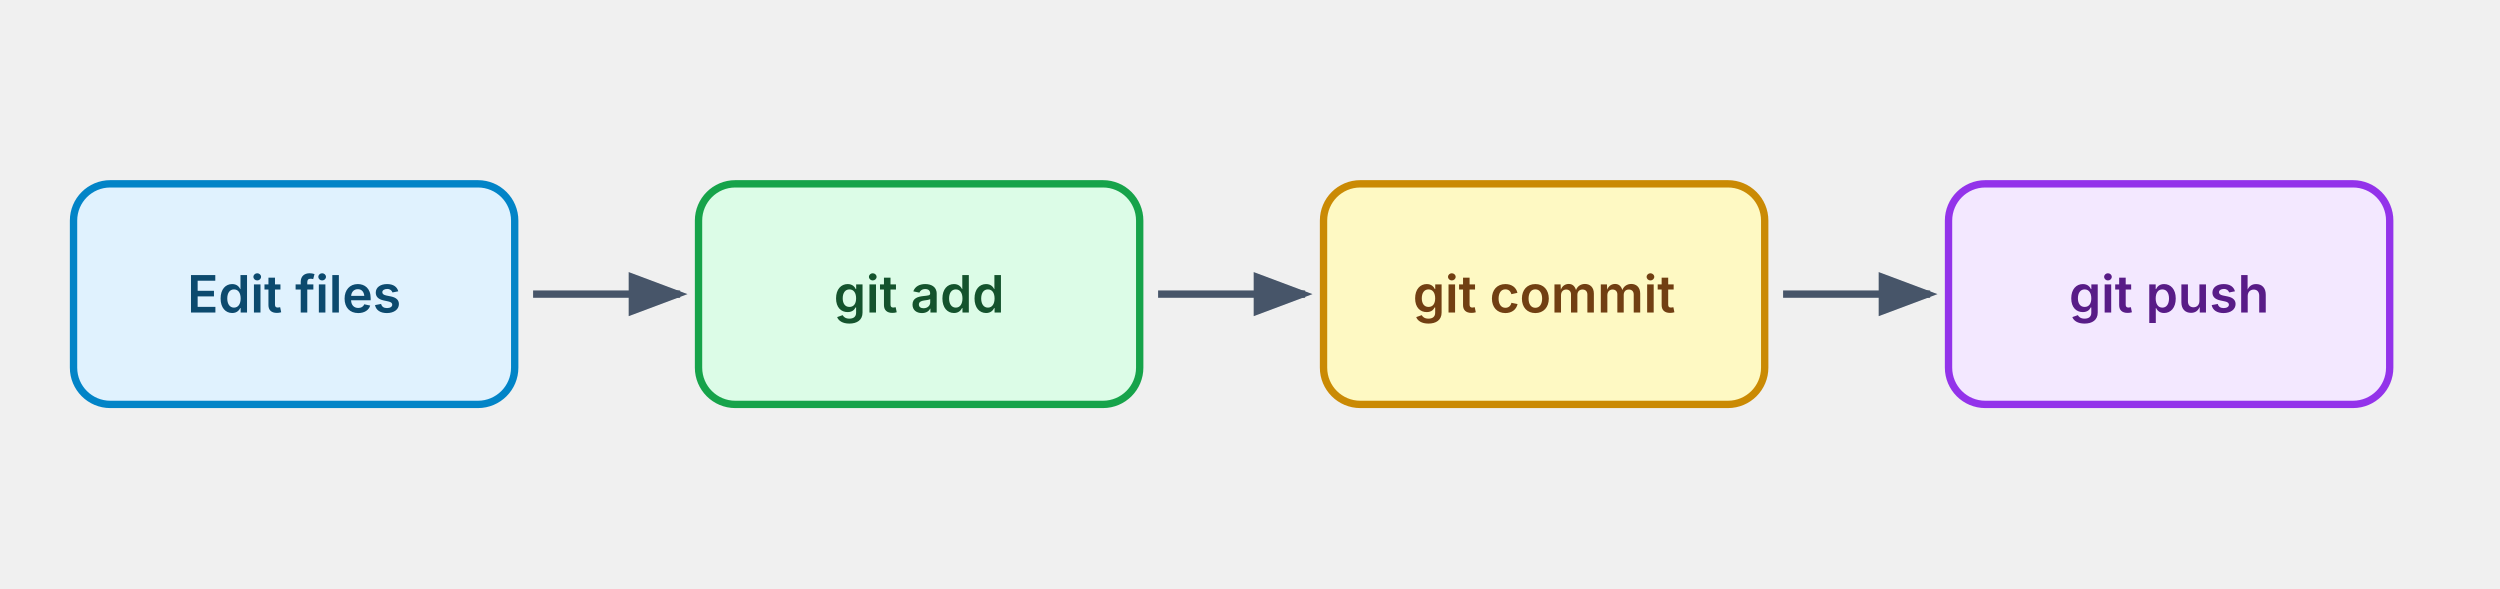
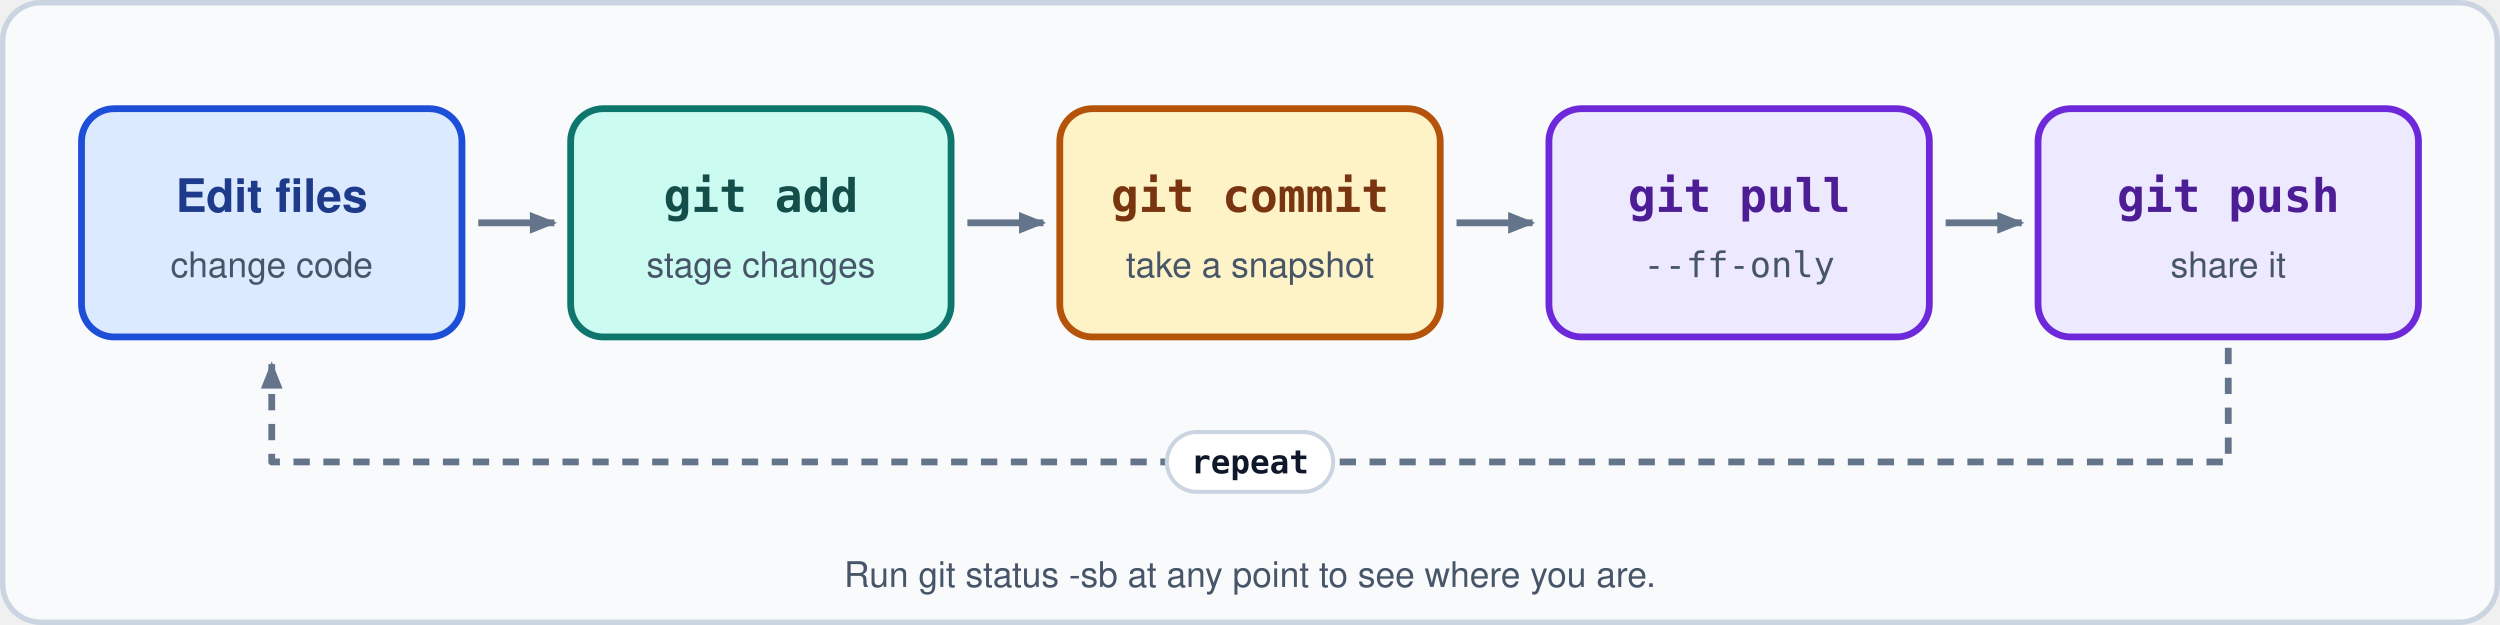
- <svg xmlns="http://www.w3.org/2000/svg" width="680" height="160" font-family="system-ui, -apple-system, sans-serif">
+ <svg xmlns="http://www.w3.org/2000/svg" width="920" height="230" viewBox="0 0 920 230" role="img" aria-labelledby="t" font-family="-apple-system, BlinkMacSystemFont, 'Segoe UI', Helvetica, Arial, sans-serif">
  <defs>
-     <marker id="a" markerWidth="8" markerHeight="6" refX="7" refY="3" orient="auto">
-       <polygon points="0 0, 8 3, 0 6" fill="#475569" />
+     <marker id="ah" markerWidth="10" markerHeight="8" refX="9" refY="4" orient="auto" markerUnits="userSpaceOnUse">
+       <path d="M0 0 L10 4 L0 8 Z" fill="#64748b" />
    </marker>
  </defs>
-   <rect x="20" y="50" width="120" height="60" rx="10" fill="#e0f2fe" stroke="#0284c7" stroke-width="2" />
-   <text x="80" y="85" text-anchor="middle" font-size="14" font-weight="600" fill="#0c4a6e">Edit files</text>
-   <rect x="190" y="50" width="120" height="60" rx="10" fill="#dcfce7" stroke="#16a34a" stroke-width="2" />
-   <text x="250" y="85" text-anchor="middle" font-size="14" font-weight="600" fill="#14532d">git add</text>
-   <rect x="360" y="50" width="120" height="60" rx="10" fill="#fef9c3" stroke="#ca8a04" stroke-width="2" />
-   <text x="420" y="85" text-anchor="middle" font-size="14" font-weight="600" fill="#713f12">git commit</text>
-   <rect x="530" y="50" width="120" height="60" rx="10" fill="#f3e8ff" stroke="#9333ea" stroke-width="2" />
-   <text x="590" y="85" text-anchor="middle" font-size="14" font-weight="600" fill="#581c87">git push</text>
-   <path d="M145 80 L185 80" stroke="#475569" stroke-width="2" marker-end="url(#a)" />
-   <path d="M315 80 L355 80" stroke="#475569" stroke-width="2" marker-end="url(#a)" />
-   <path d="M485 80 L525 80" stroke="#475569" stroke-width="2" marker-end="url(#a)" />
+   <rect x="1" y="1" width="918" height="228" rx="14" fill="#f8fafc" stroke="#cbd5e1" stroke-width="2" />
+   <rect x="30" y="40" width="140" height="84" rx="12" fill="#dbeafe" stroke="#1d4ed8" stroke-width="2.5" />
+   <text x="100.0" y="78" text-anchor="middle" font-family="-apple-system, BlinkMacSystemFont, 'Segoe UI', Helvetica, Arial, sans-serif" font-size="17" font-weight="700" fill="#1e3a8a">Edit files</text>
+   <text x="100.0" y="102" text-anchor="middle" font-family="-apple-system, BlinkMacSystemFont, 'Segoe UI', Helvetica, Arial, sans-serif" font-size="13" fill="#475569">change code</text>
+   <rect x="210" y="40" width="140" height="84" rx="12" fill="#ccfbf1" stroke="#0f766e" stroke-width="2.5" />
+   <text x="280.0" y="78" text-anchor="middle" font-family="ui-monospace, SFMono-Regular, Menlo, Consolas, monospace" font-size="17" font-weight="700" fill="#134e4a">git add</text>
+   <text x="280.0" y="102" text-anchor="middle" font-family="-apple-system, BlinkMacSystemFont, 'Segoe UI', Helvetica, Arial, sans-serif" font-size="13" fill="#475569">stage changes</text>
+   <rect x="390" y="40" width="140" height="84" rx="12" fill="#fef3c7" stroke="#b45309" stroke-width="2.5" />
+   <text x="460.0" y="78" text-anchor="middle" font-family="ui-monospace, SFMono-Regular, Menlo, Consolas, monospace" font-size="17" font-weight="700" fill="#78350f">git commit</text>
+   <text x="460.0" y="102" text-anchor="middle" font-family="-apple-system, BlinkMacSystemFont, 'Segoe UI', Helvetica, Arial, sans-serif" font-size="13" fill="#475569">take a snapshot</text>
+   <rect x="570" y="40" width="140" height="84" rx="12" fill="#ede9fe" stroke="#6d28d9" stroke-width="2.5" />
+   <text x="640.0" y="78" text-anchor="middle" font-family="ui-monospace, SFMono-Regular, Menlo, Consolas, monospace" font-size="17" font-weight="700" fill="#4c1d95">git pull</text>
+   <text x="640.0" y="102" text-anchor="middle" font-family="ui-monospace, SFMono-Regular, Menlo, Consolas, monospace" font-size="13" fill="#475569">--ff-only</text>
+   <rect x="750" y="40" width="140" height="84" rx="12" fill="#ede9fe" stroke="#6d28d9" stroke-width="2.5" />
+   <text x="820.0" y="78" text-anchor="middle" font-family="ui-monospace, SFMono-Regular, Menlo, Consolas, monospace" font-size="17" font-weight="700" fill="#4c1d95">git push</text>
+   <text x="820.0" y="102" text-anchor="middle" font-family="-apple-system, BlinkMacSystemFont, 'Segoe UI', Helvetica, Arial, sans-serif" font-size="13" fill="#475569">share it</text>
+   <line x1="176" y1="82.0" x2="204" y2="82.0" stroke="#64748b" stroke-width="2.5" marker-end="url(#ah)" />
+   <line x1="356" y1="82.0" x2="384" y2="82.0" stroke="#64748b" stroke-width="2.5" marker-end="url(#ah)" />
+   <line x1="536" y1="82.0" x2="564" y2="82.0" stroke="#64748b" stroke-width="2.5" marker-end="url(#ah)" />
+   <line x1="716" y1="82.0" x2="744" y2="82.0" stroke="#64748b" stroke-width="2.5" marker-end="url(#ah)" />
+   <path d="M820.0 128 V170 H100.0 V134" fill="none" stroke="#64748b" stroke-width="2.5" stroke-dasharray="6 5" marker-end="url(#ah)" stroke-linejoin="round" />
+   <rect x="429.4" y="159.0" width="61.2" height="22" rx="11.0" fill="#ffffff" stroke="#cbd5e1" stroke-width="1.5" />
+   <text x="460.0" y="174.2" text-anchor="middle" font-family="ui-monospace, SFMono-Regular, Menlo, Consolas, monospace" font-size="12" font-weight="600" fill="#0f172a">repeat</text>
+   <text x="460.0" y="216" text-anchor="middle" font-size="13" fill="#475569">Run git status -sb at any point to see where you are.</text>
</svg>
